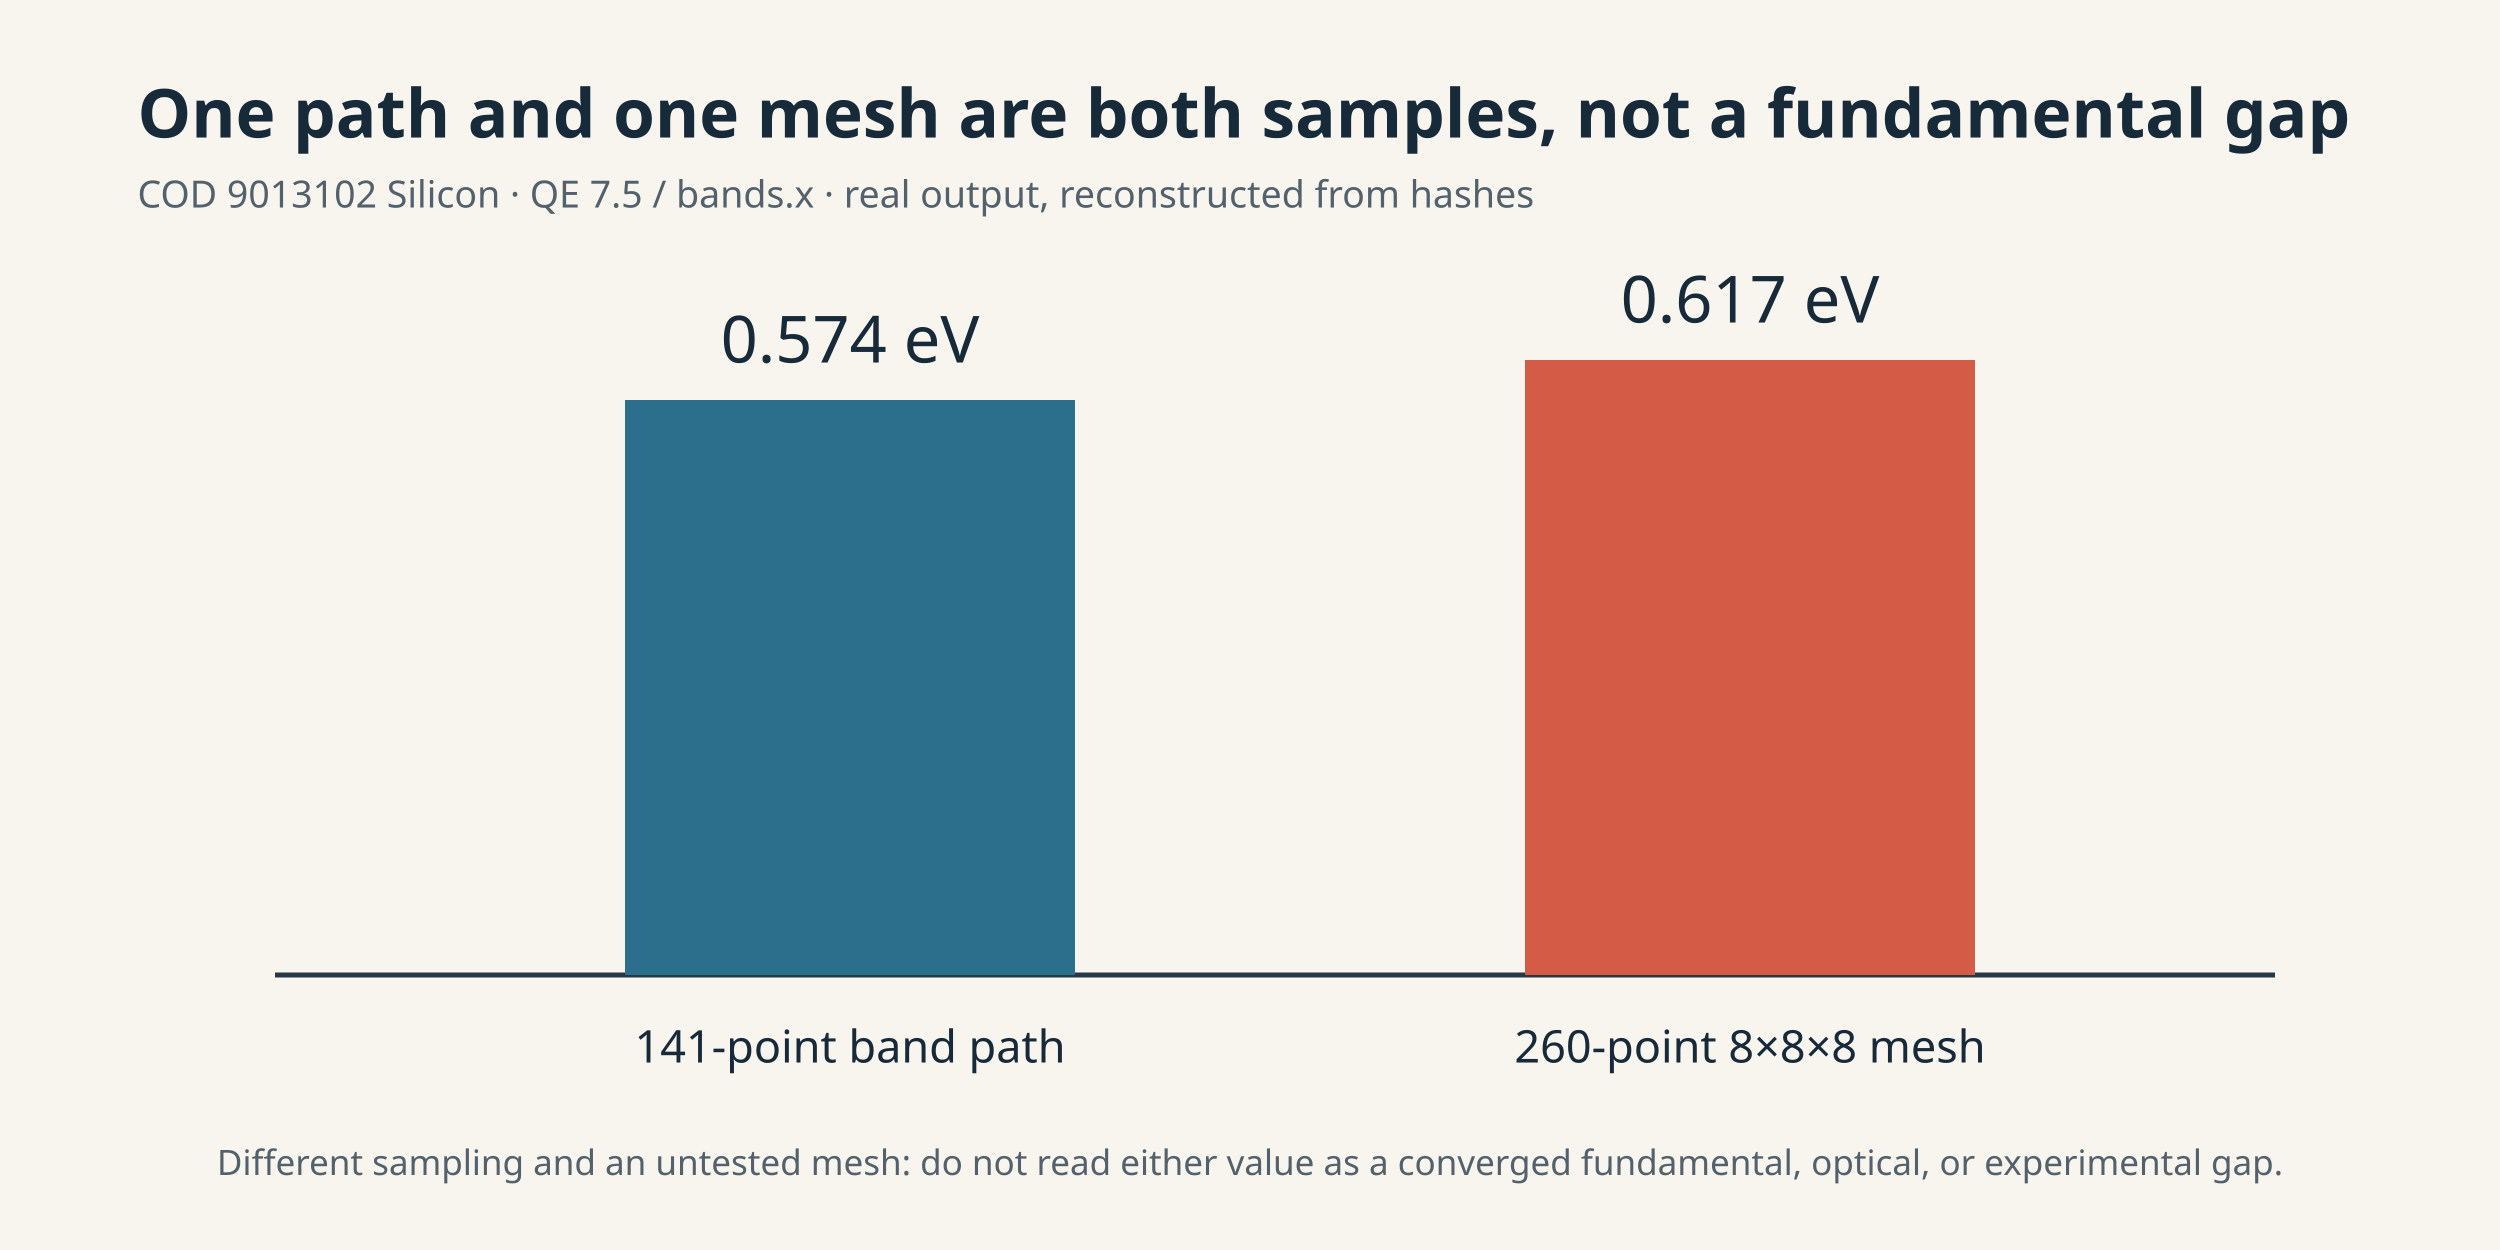
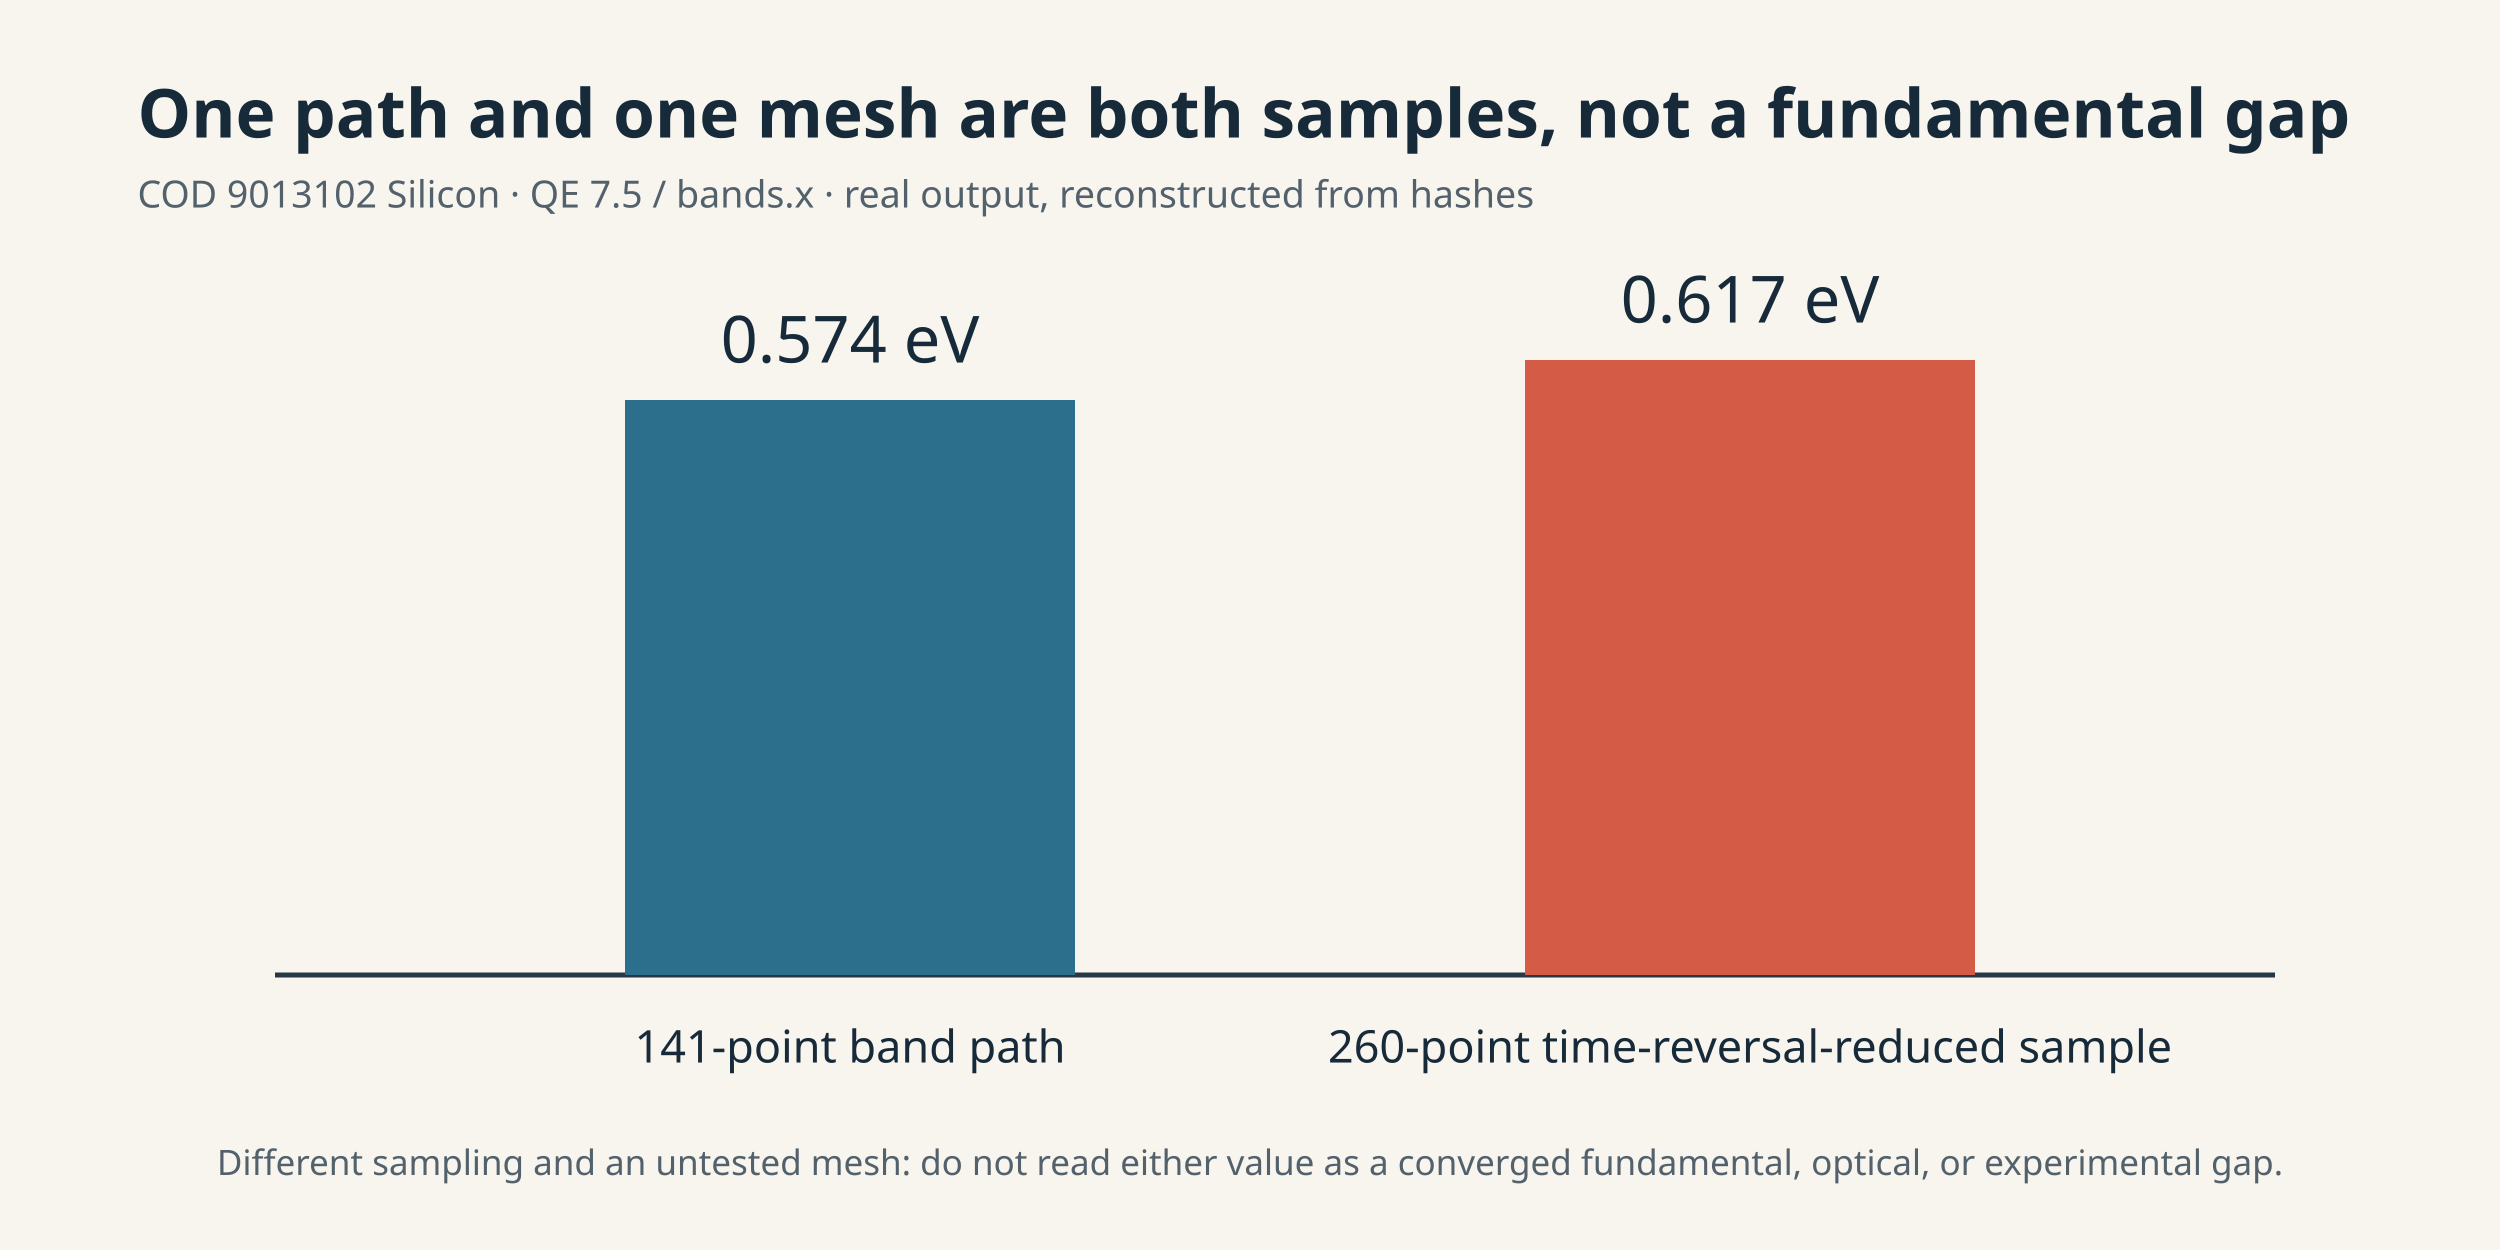
<svg xmlns="http://www.w3.org/2000/svg" width="1000" height="500" viewBox="0 0 1000 500" role="img" aria-labelledby="title desc">
  <rect width="1000" height="500" fill="#f8f5ee" />
  <text x="55" y="55" font-family="sans-serif" font-size="27" font-weight="700" fill="#172a3a">One path and one mesh are both samples, not a fundamental gap</text>
  <text x="55" y="83" font-family="sans-serif" font-size="15" fill="#52616b">COD 9013102 Silicon · QE 7.5 / bands.x · real output, reconstructed from hashes</text>
  <line x1="110" y1="390" x2="910" y2="390" stroke="#263746" stroke-width="2" />
  <rect x="250" y="160" width="180" height="230" fill="#2b6f8c" />
  <rect x="610" y="144" width="180" height="246" fill="#d45b45" />
  <text x="340" y="145" text-anchor="middle" font-family="sans-serif" font-size="26" fill="#172a3a">0.574 eV</text>
  <text x="700" y="129" text-anchor="middle" font-family="sans-serif" font-size="26" fill="#172a3a">0.617 eV</text>
  <text x="340" y="425" text-anchor="middle" font-family="sans-serif" font-size="18" fill="#172a3a">141-point band path</text>
-   <text x="700" y="425" text-anchor="middle" font-family="sans-serif" font-size="18" fill="#172a3a">260-point 8×8×8 mesh</text>
+   <text x="700" y="425" text-anchor="middle" font-family="sans-serif" font-size="18" fill="#172a3a">260-point time-reversal-reduced sample</text>
  <text x="500" y="470" text-anchor="middle" font-family="sans-serif" font-size="14" fill="#52616b">Different sampling and an untested mesh: do not read either value as a converged fundamental, optical, or experimental gap.</text>
</svg>
